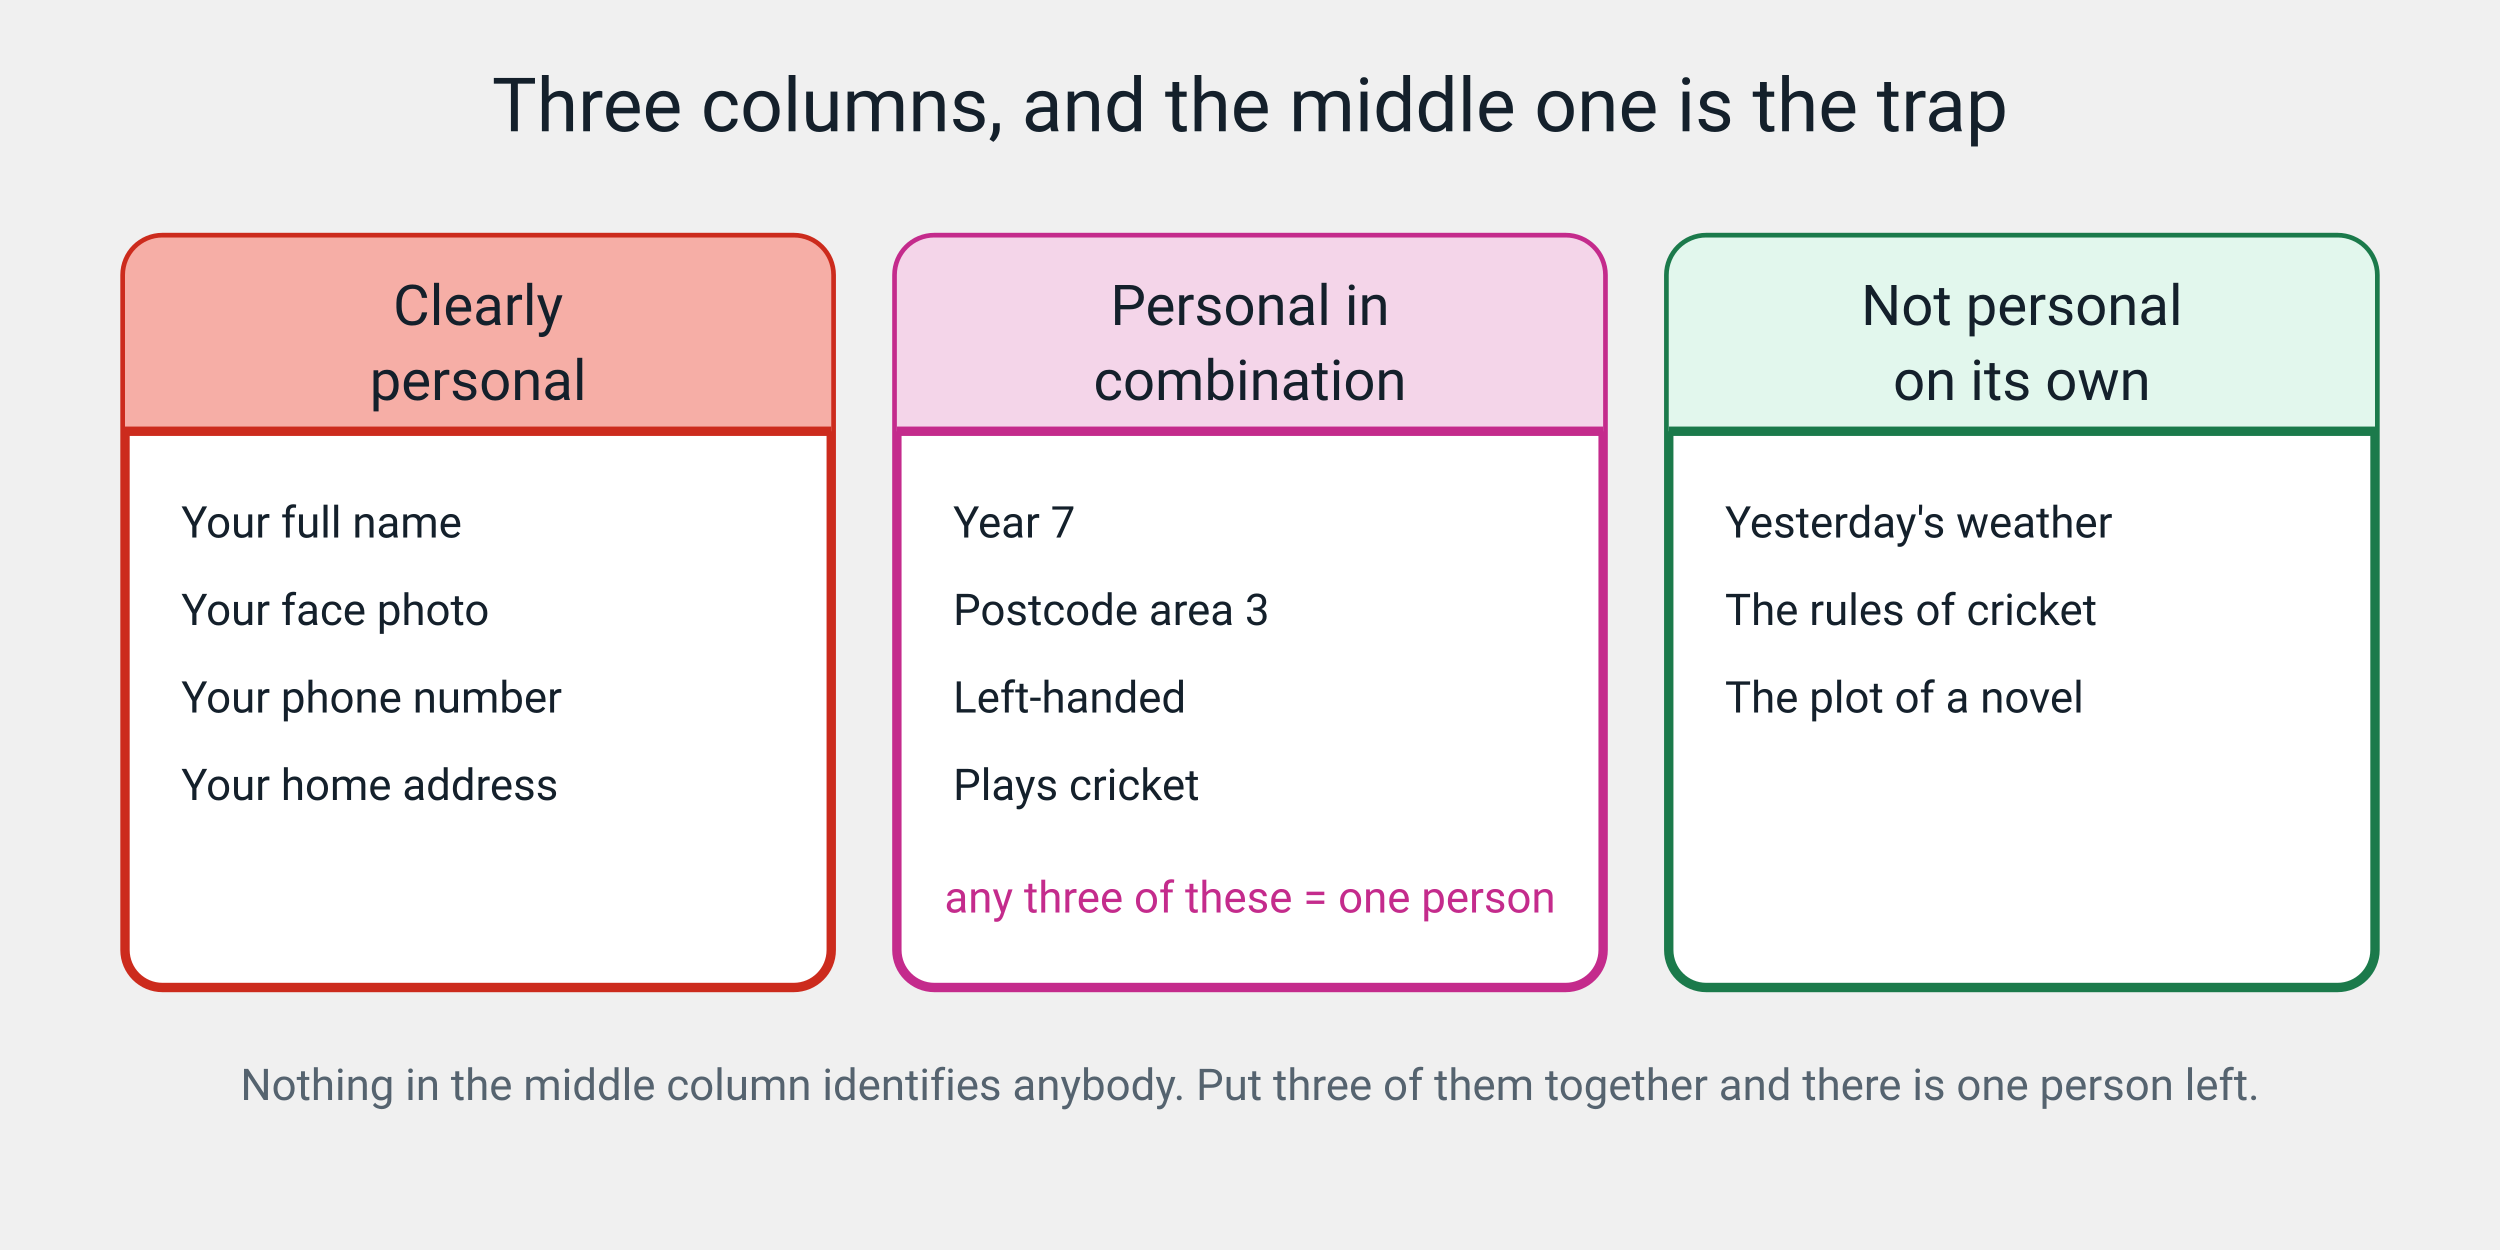
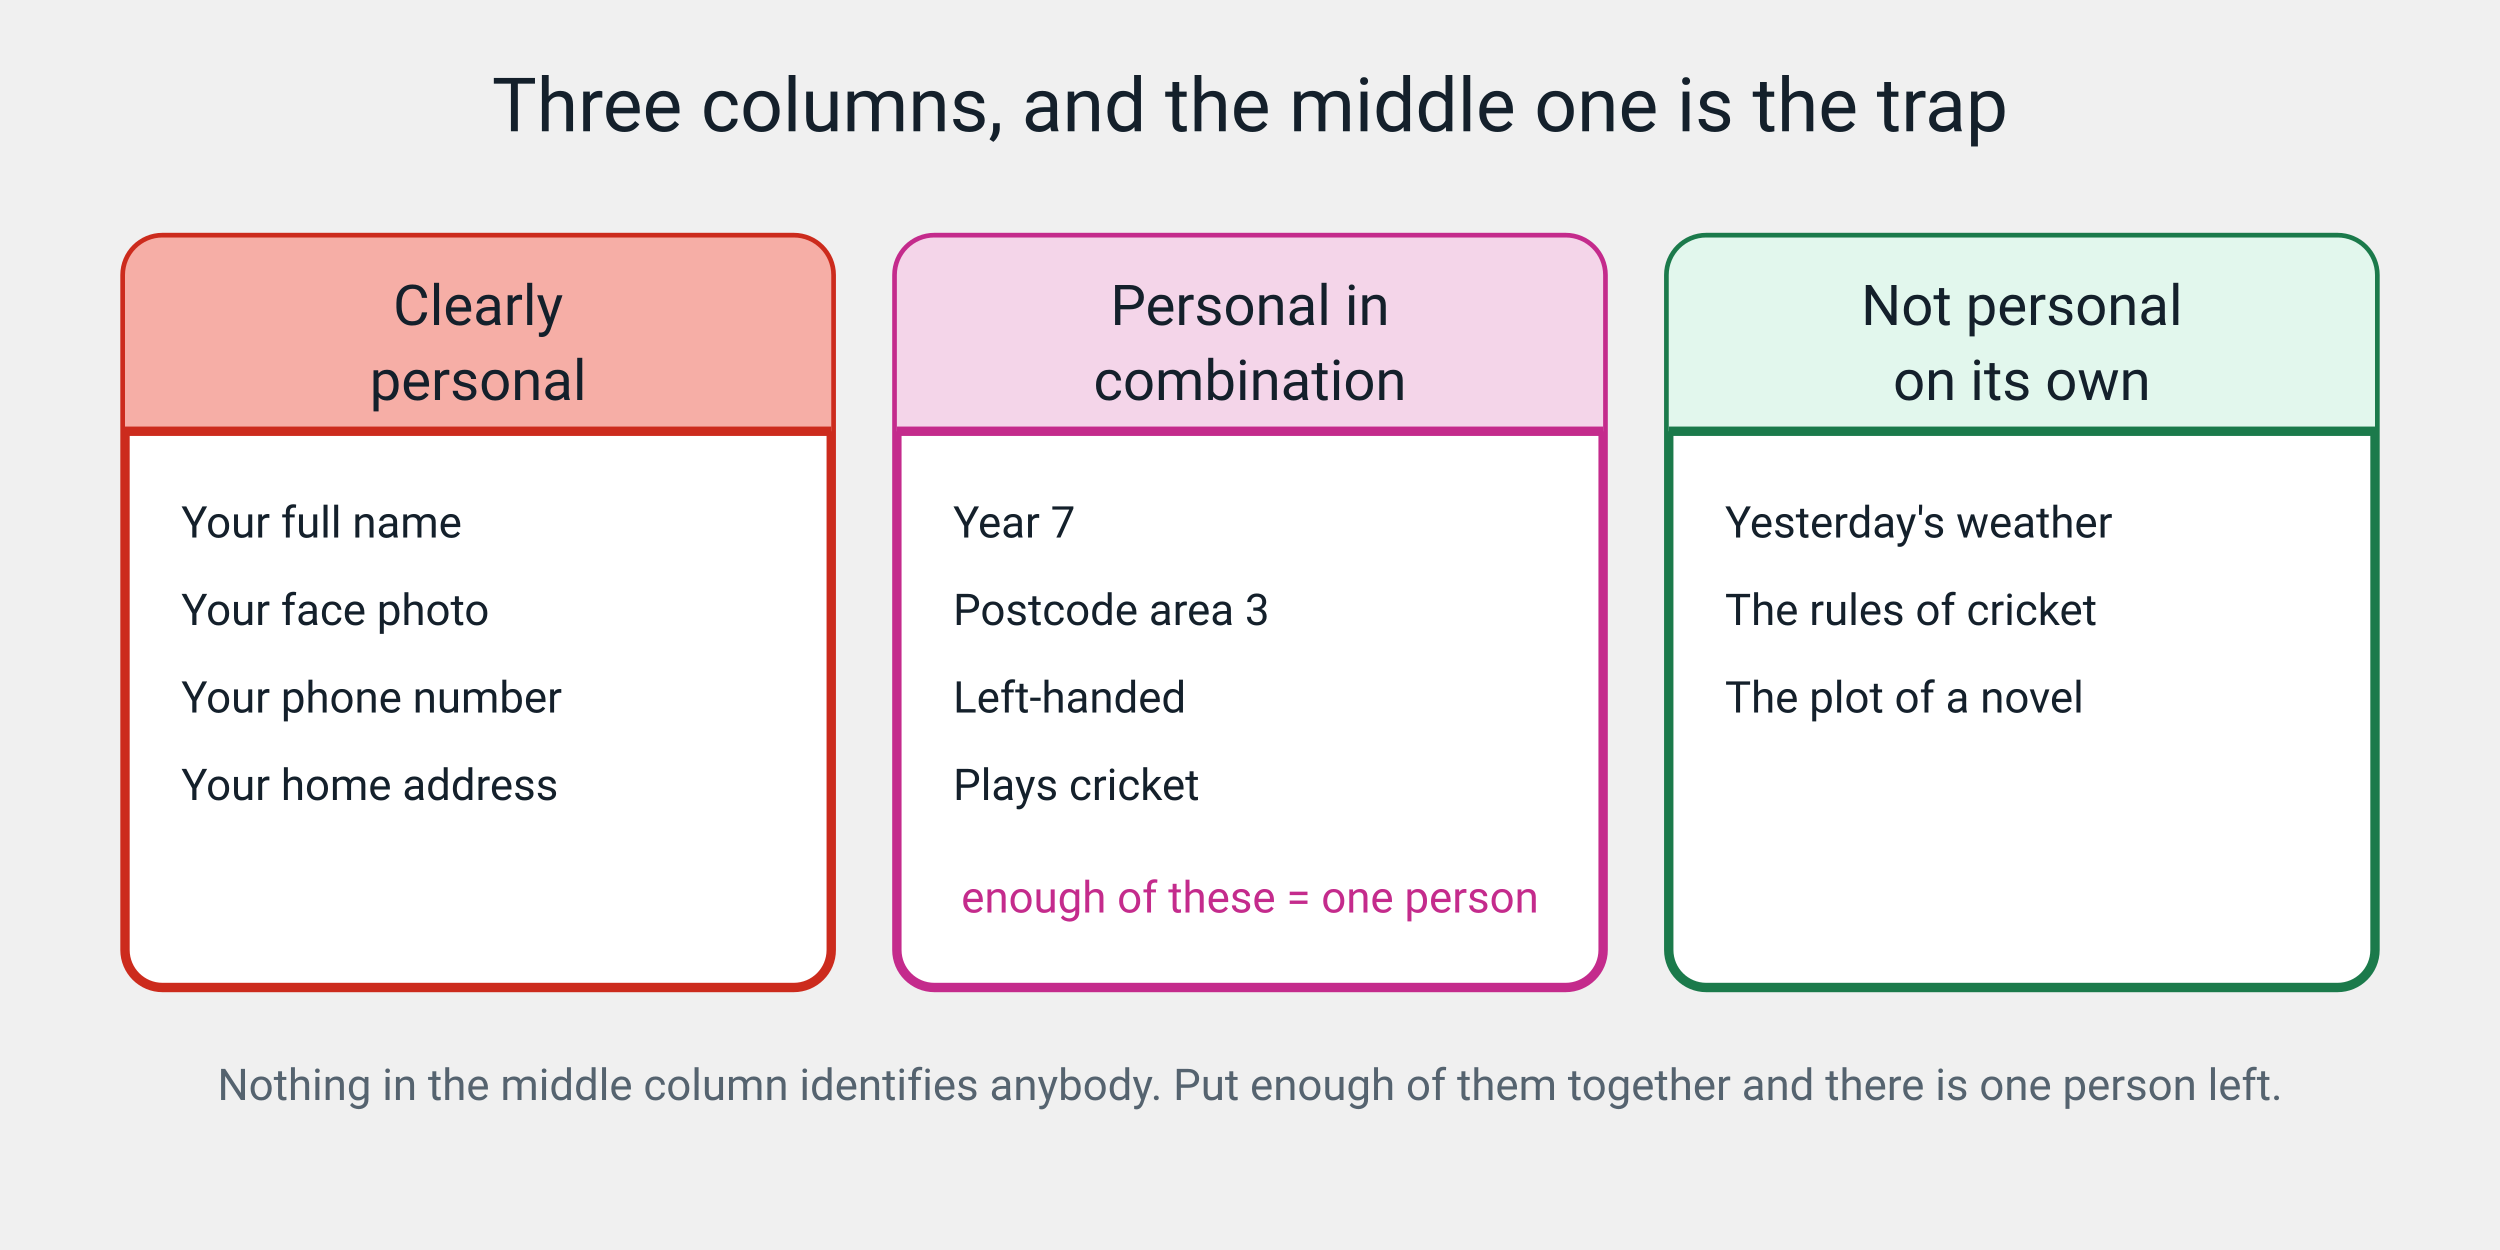
<svg xmlns="http://www.w3.org/2000/svg" viewBox="0 0 800 400" role="img">
  <text x="400" y="42" font-family="ui-sans-serif, system-ui, -apple-system, 'Segoe UI', Roboto, sans-serif" font-size="24" fill="#14202B" text-anchor="middle">Three columns, and the middle one is the trap</text>
  <rect x="40" y="76" width="226" height="240" rx="12" fill="#FFFFFF" stroke="#CC2B1D" stroke-width="3" />
  <rect x="287" y="76" width="226" height="240" rx="12" fill="#FFFFFF" stroke="#C42B8C" stroke-width="3" />
  <rect x="534" y="76" width="226" height="240" rx="12" fill="#FFFFFF" stroke="#1B7A4B" stroke-width="3" />
  <path d="M40 88 A12 12 0 0 1 52 76 H254 A12 12 0 0 1 266 88 V138 H40 Z" fill="#F6AEA6" stroke="none" />
  <path d="M287 88 A12 12 0 0 1 299 76 H501 A12 12 0 0 1 513 88 V138 H287 Z" fill="#F4D5E9" stroke="none" />
  <path d="M534 88 A12 12 0 0 1 546 76 H748 A12 12 0 0 1 760 88 V138 H534 Z" fill="#E2F7ED" stroke="none" />
  <line x1="40" y1="138" x2="266" y2="138" stroke="#CC2B1D" stroke-width="3" />
  <line x1="287" y1="138" x2="513" y2="138" stroke="#C42B8C" stroke-width="3" />
  <line x1="534" y1="138" x2="760" y2="138" stroke="#1B7A4B" stroke-width="3" />
  <g font-family="ui-sans-serif, system-ui, -apple-system, 'Segoe UI', Roboto, sans-serif" font-size="18" fill="#14202B" text-anchor="middle">
    <text x="153" y="104">Clearly</text>
    <text x="153" y="128">personal</text>
    <text x="400" y="104">Personal in</text>
    <text x="400" y="128">combination</text>
    <text x="647" y="104">Not personal</text>
    <text x="647" y="128">on its own</text>
  </g>
  <g font-family="ui-sans-serif, system-ui, -apple-system, 'Segoe UI', Roboto, sans-serif" font-size="14" fill="#14202B">
    <text x="58" y="172">Your full name</text>
    <text x="58" y="200">Your face photo</text>
    <text x="58" y="228">Your phone number</text>
    <text x="58" y="256">Your home address</text>
    <text x="305" y="172">Year 7</text>
    <text x="305" y="200">Postcode area 3</text>
    <text x="305" y="228">Left-handed</text>
    <text x="305" y="256">Plays cricket</text>
    <text x="552" y="172">Yesterday's weather</text>
    <text x="552" y="200">The rules of cricket</text>
    <text x="552" y="228">The plot of a novel</text>
  </g>
-   <text x="400" y="292" font-family="ui-sans-serif, system-ui, -apple-system, 'Segoe UI', Roboto, sans-serif" font-size="14" fill="#C42B8C" text-anchor="middle">any three of these = one person</text>
-   <text x="400" y="352" font-family="ui-sans-serif, system-ui, -apple-system, 'Segoe UI', Roboto, sans-serif" font-size="14" fill="#55636F" text-anchor="middle">Nothing in the middle column identifies anybody. Put three of them together and there is one person left.</text>
+   <text x="400" y="292" font-family="ui-sans-serif, system-ui, -apple-system, 'Segoe UI', Roboto, sans-serif" font-size="14" fill="#C42B8C" text-anchor="middle">enough of these = one person</text>
+   <text x="400" y="352" font-family="ui-sans-serif, system-ui, -apple-system, 'Segoe UI', Roboto, sans-serif" font-size="14" fill="#55636F" text-anchor="middle">Nothing in the middle column identifies anybody. Put enough of them together and there is one person left.</text>
</svg>
